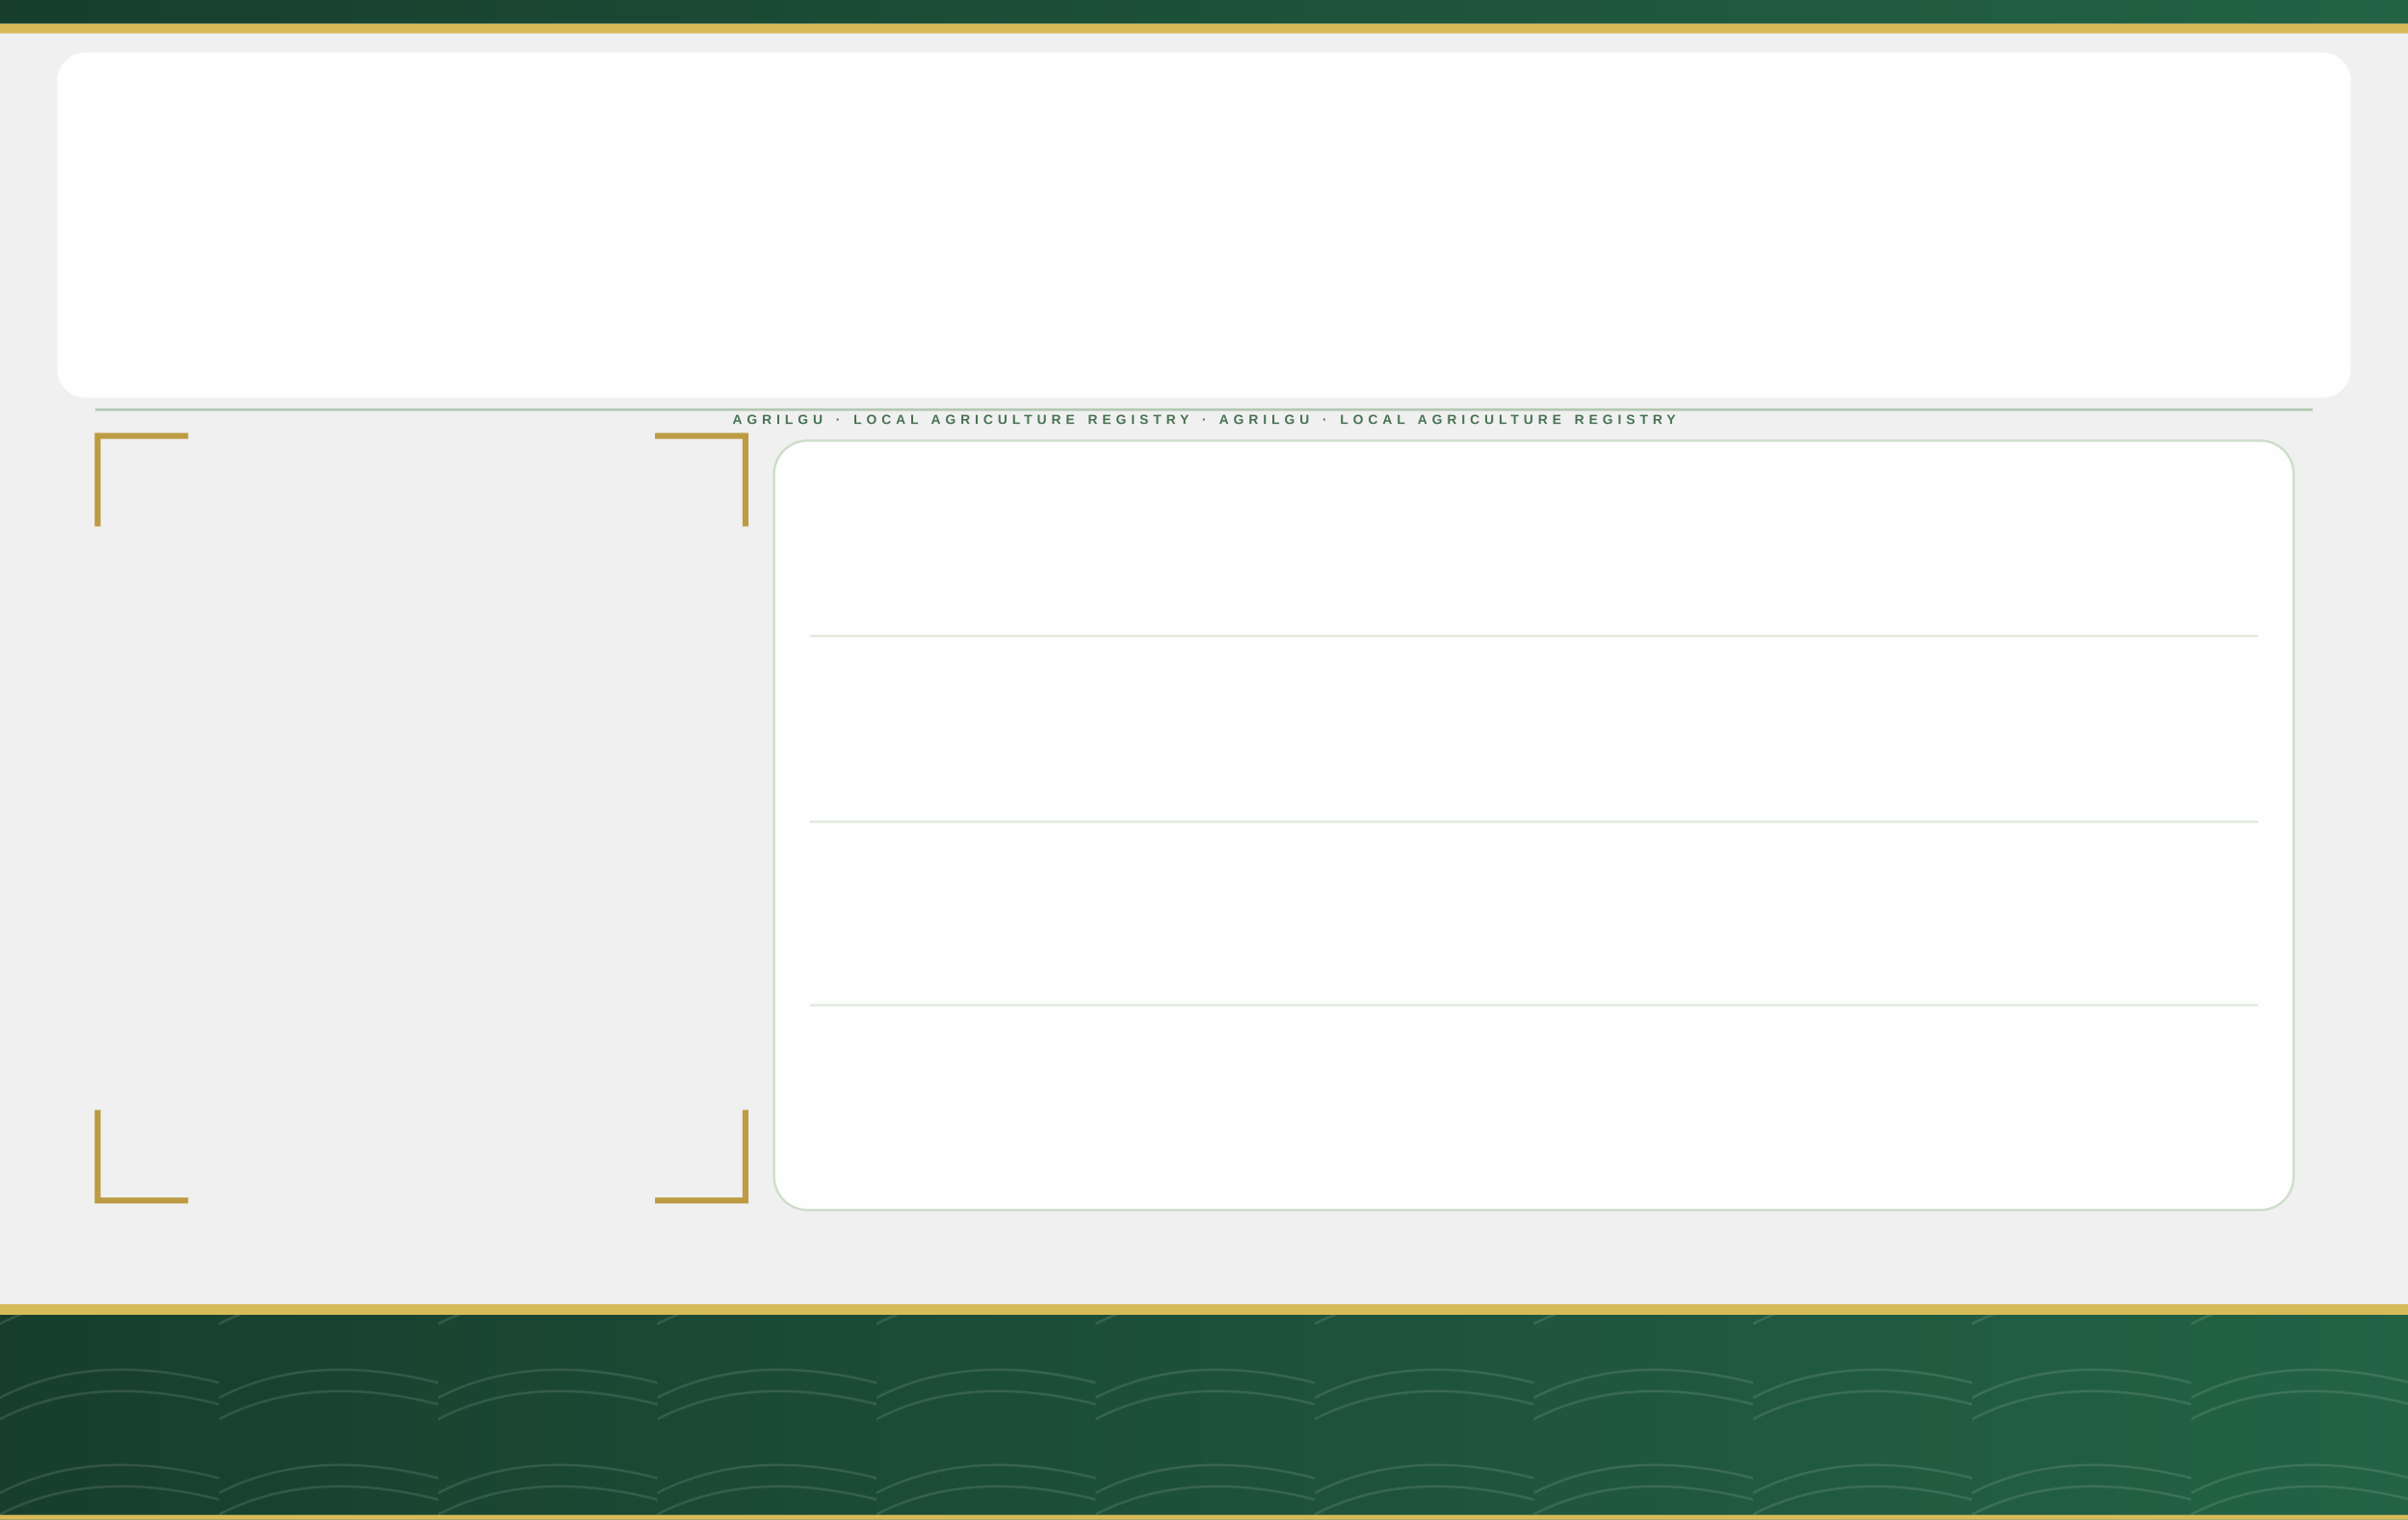
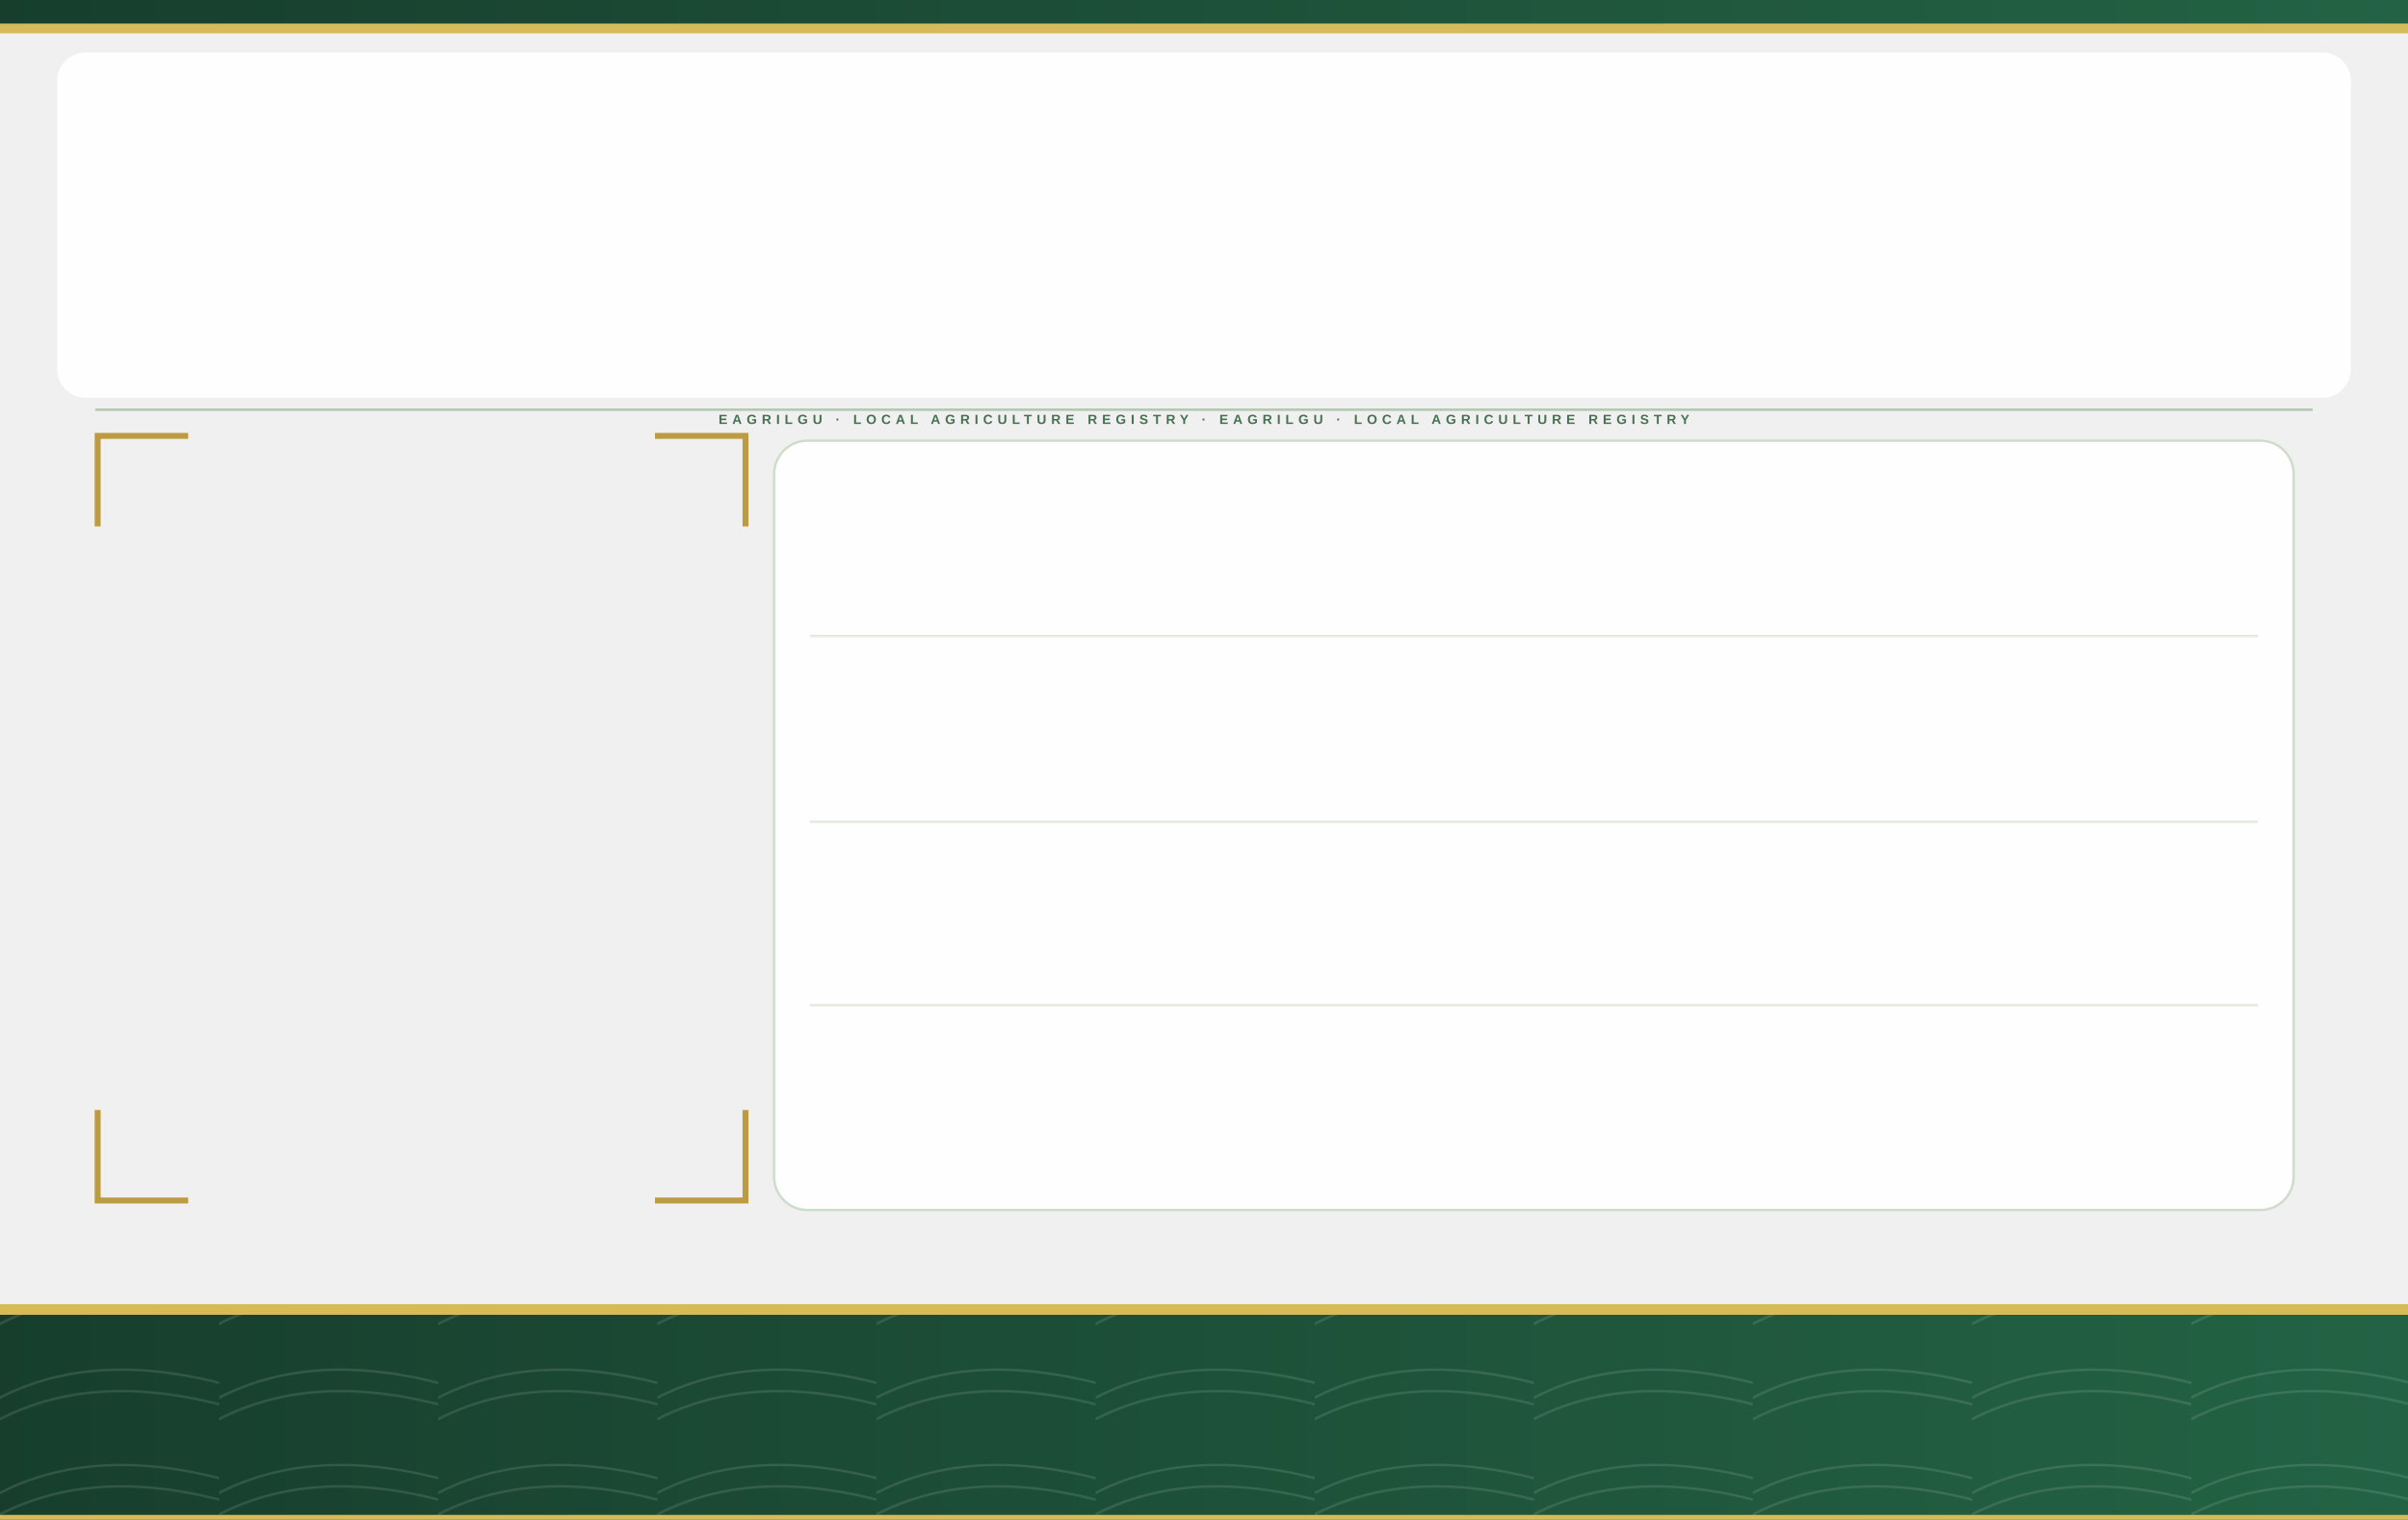
<svg xmlns="http://www.w3.org/2000/svg" width="1011" height="638" viewBox="0 0 1011 638">
  <defs>
    <linearGradient id="band" x2="1" y2="0">
      <stop stop-color="#173e2d" />
      <stop offset="1" stop-color="#236344" />
    </linearGradient>
    <pattern id="rows" width="92" height="40" patternUnits="userSpaceOnUse">
      <path d="M-12 34Q34 2 104 24M-12 43Q34 11 104 33" fill="none" stroke="#ffffff" stroke-width="1" opacity=".12" />
    </pattern>
  </defs>
  <rect width="1011" height="10" fill="url(#band)" />
  <rect y="10" width="1011" height="4" fill="#d8bb59" />
  <rect x="24" y="22" width="963" height="145" rx="12" fill="#ffffff" fill-opacity=".91" />
  <path d="M40 172H971" stroke="#b1c7b0" stroke-width="1" />
-   <text x="505.5" y="178" text-anchor="middle" font-family="Arial,sans-serif" font-size="5.6" font-weight="700" letter-spacing="2" fill="#477252">AGRILGU · LOCAL AGRICULTURE REGISTRY · AGRILGU · LOCAL AGRICULTURE REGISTRY</text>
+   <text x="505.5" y="178" text-anchor="middle" font-family="Arial,sans-serif" font-size="5.6" font-weight="700" letter-spacing="2" fill="#477252">EAGRILGU · LOCAL AGRICULTURE REGISTRY · EAGRILGU · LOCAL AGRICULTURE REGISTRY</text>
  <rect x="325" y="185" width="638" height="323" rx="14" fill="#ffffff" fill-opacity=".94" stroke="#ceddca" stroke-width="1" />
  <path d="M340 267H948M340 345H948M340 422H948" stroke="#e3eae0" stroke-width="1" />
  <path d="M41 221V183H79M275 183H313V221M41 466V504H79M275 504H313V466" fill="none" stroke="#bc9b43" stroke-width="2.5" />
  <path d="M0 550H1011" stroke="#d8bb59" stroke-width="5" />
  <rect y="552" width="1011" height="86" fill="url(#band)" />
  <rect y="552" width="1011" height="86" fill="url(#rows)" />
  <path d="M0 637H1011" stroke="#d8bb59" stroke-width="2" />
</svg>
